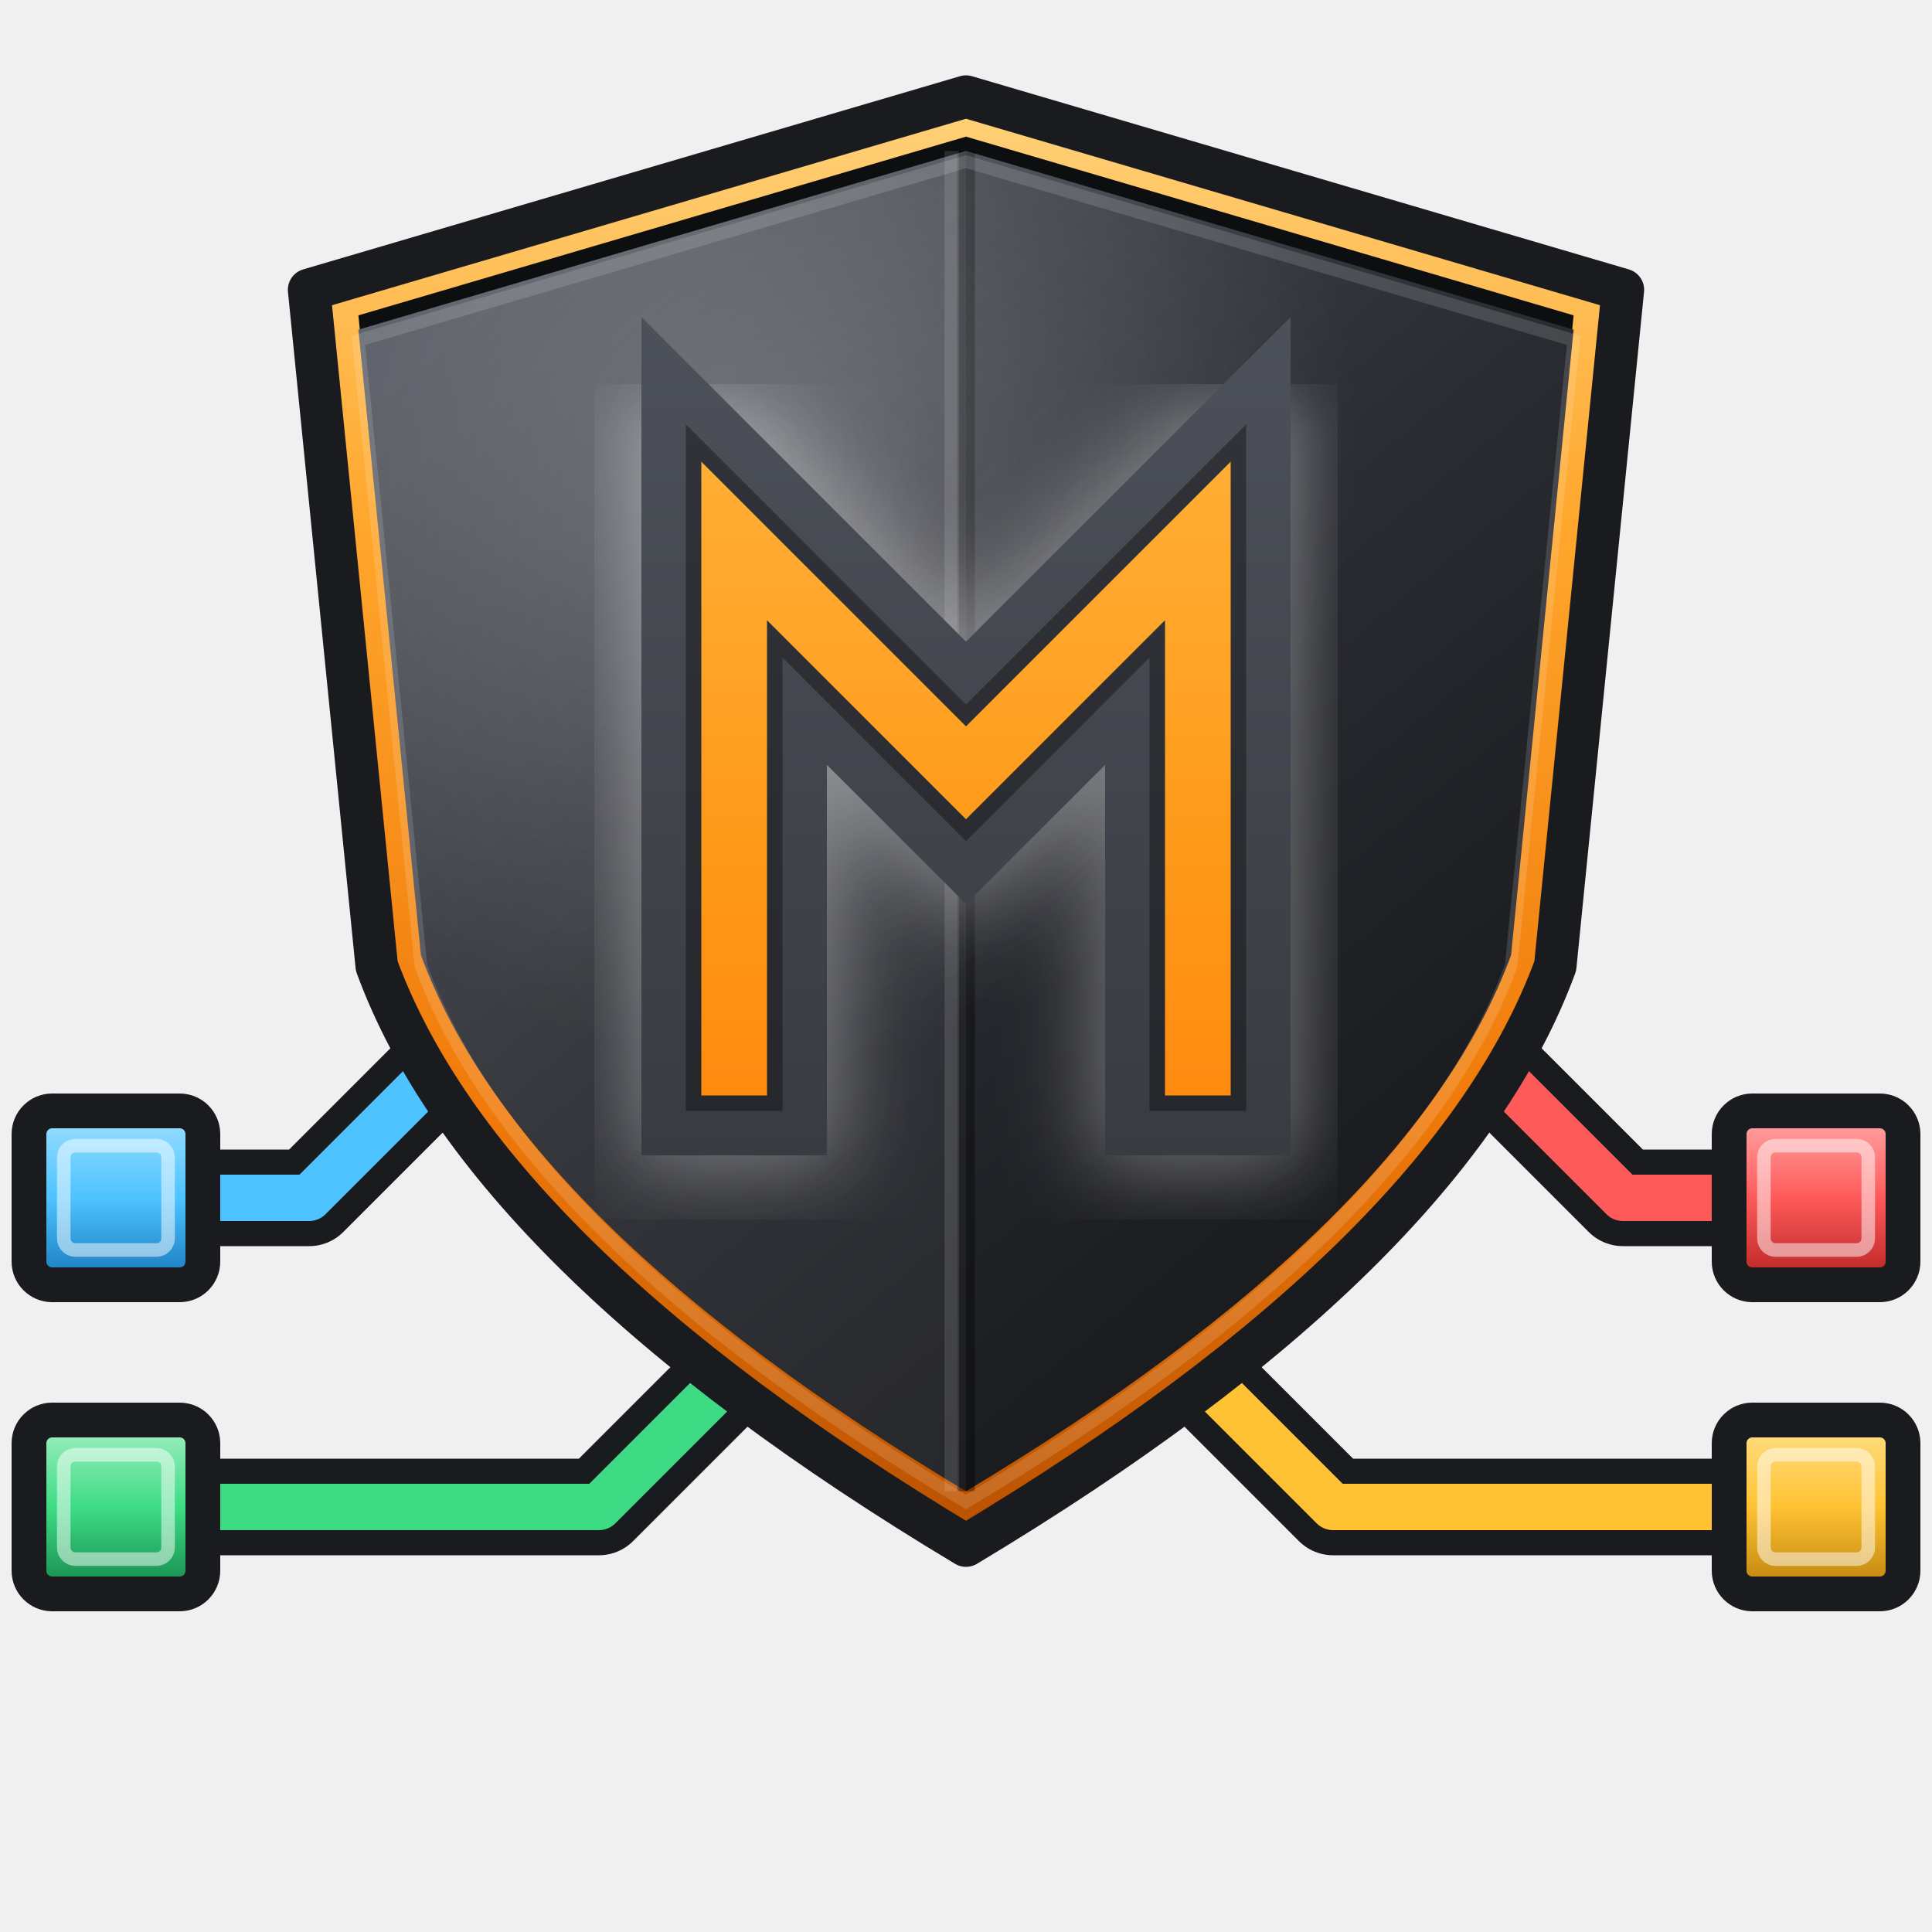
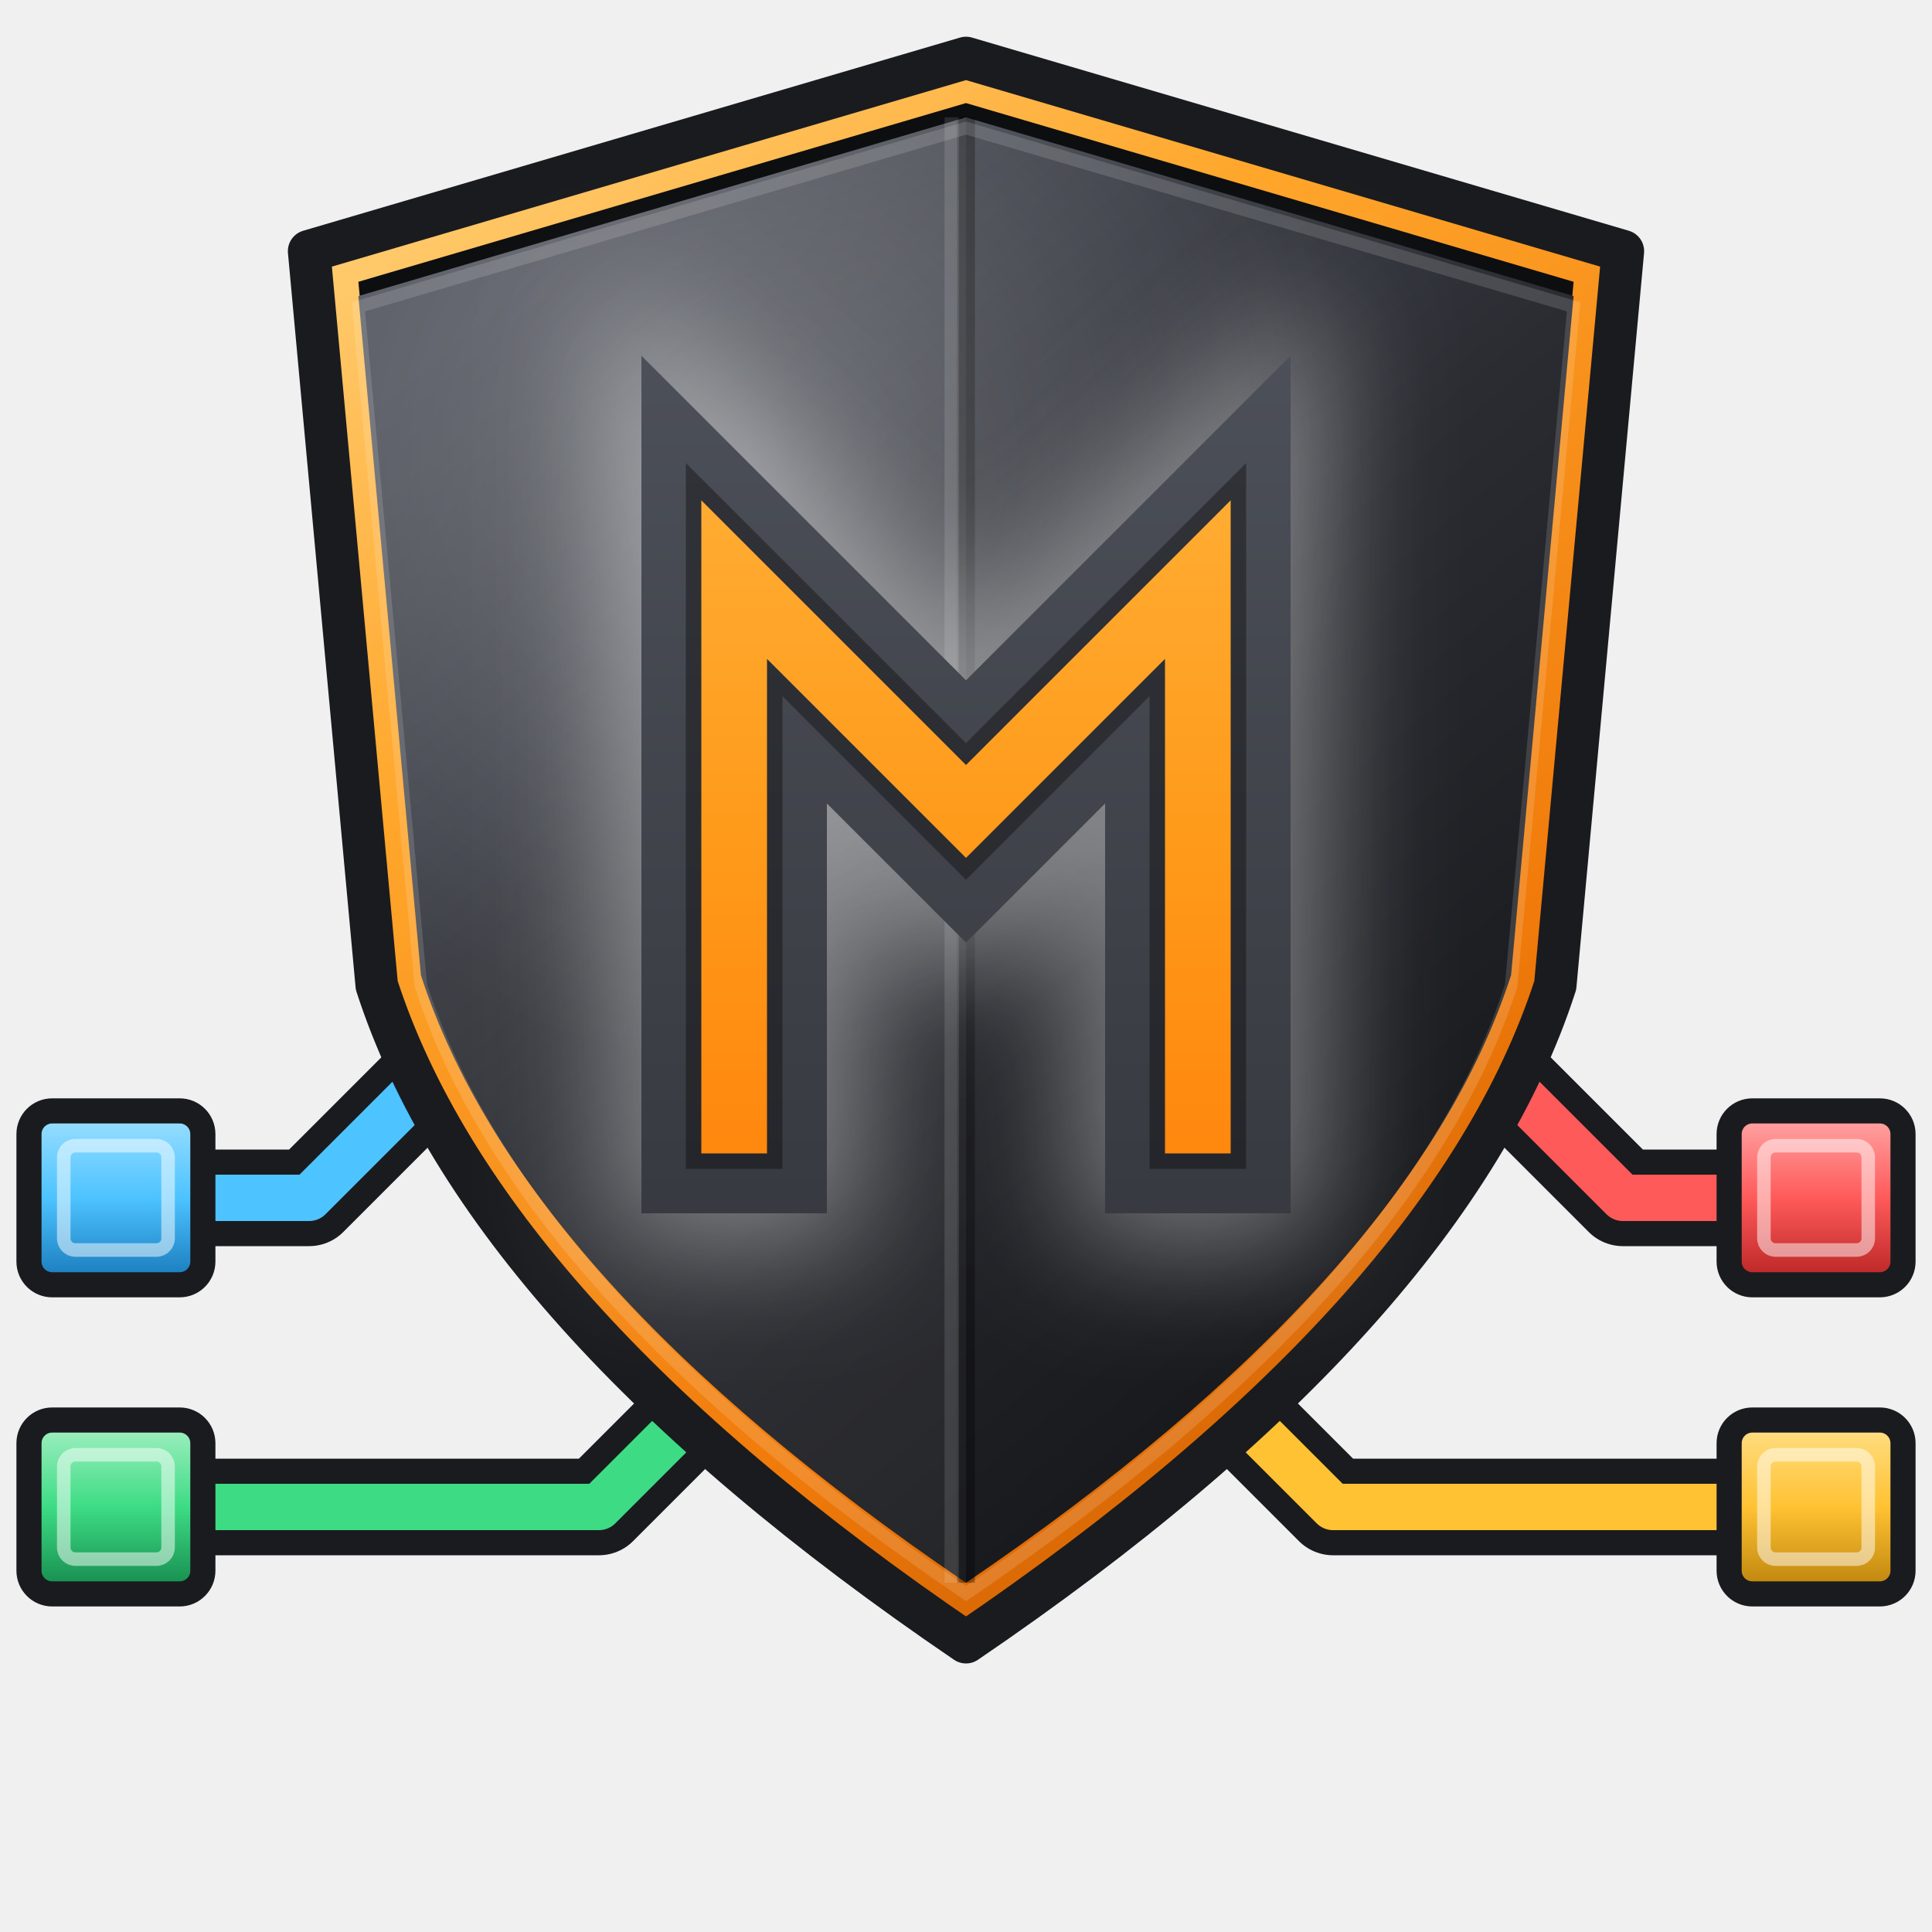
<svg xmlns="http://www.w3.org/2000/svg" viewBox="0 0 100 100" role="img" aria-label="MIRA">
  <defs>
-     <path id="schild" d="M50 5L84 15L80.5 50Q75 65 50 80Q25 65 19.5 50L16 15Z" />
+     <path id="schild" d="M50 3L84 13L80.5 51Q75 68 50 85Q25 68 19.5 51L16 13Z" />
    <path id="feld" d="M50 12.2L76.6 20.2L74 48.5Q69.5 60.5 50 72.6Q30.5 60.5 26 48.5L23.4 20.2Z" />
-     <linearGradient id="randmetall" x1="0" y1="5" x2="0" y2="80" gradientUnits="userSpaceOnUse">
+     <linearGradient id="randmetall" x1="20" y1="5" x2="80" y2="85" gradientUnits="userSpaceOnUse">
      <stop offset="0" stop-color="#ffd27a" />
      <stop offset=".3" stop-color="#ffa62b" />
      <stop offset=".7" stop-color="#f07a0a" />
      <stop offset="1" stop-color="#b85000" />
    </linearGradient>
    <linearGradient id="feldmetall" x1="25" y1="12" x2="75" y2="72" gradientUnits="userSpaceOnUse">
      <stop offset="0" stop-color="#4a4e57" />
      <stop offset=".5" stop-color="#2a2c32" />
      <stop offset="1" stop-color="#16171a" />
    </linearGradient>
    <radialGradient id="licht" cx="38" cy="22" r="34" gradientUnits="userSpaceOnUse">
      <stop offset="0" stop-color="#fff" stop-opacity=".22" />
      <stop offset="1" stop-color="#fff" stop-opacity="0" />
    </radialGradient>
    <linearGradient id="links" x1="0" y1="6" x2="0" y2="78" gradientUnits="userSpaceOnUse">
      <stop offset="0" stop-color="#4a4e57" />
      <stop offset=".6" stop-color="#2e3036" />
      <stop offset="1" stop-color="#1f2125" />
    </linearGradient>
    <linearGradient id="rechts" x1="0" y1="6" x2="0" y2="78" gradientUnits="userSpaceOnUse">
      <stop offset="0" stop-color="#33363d" />
      <stop offset=".6" stop-color="#202226" />
      <stop offset="1" stop-color="#141518" />
    </linearGradient>
    <linearGradient id="orange" x1="0" y1="6" x2="0" y2="80" gradientUnits="userSpaceOnUse">
      <stop offset="0" stop-color="#ffc04d" />
      <stop offset=".5" stop-color="#ff9a1a" />
      <stop offset="1" stop-color="#ff7000" />
    </linearGradient>
    <linearGradient id="glanz" x1="0" y1="6" x2="0" y2="50" gradientUnits="userSpaceOnUse">
      <stop offset="0" stop-color="#fff" stop-opacity=".22" />
      <stop offset="1" stop-color="#fff" stop-opacity="0" />
    </linearGradient>
    <linearGradient id="anthrazit" x1="0" y1="0" x2="0" y2="100" gradientUnits="userSpaceOnUse">
      <stop offset="0" stop-color="#555962" />
      <stop offset="1" stop-color="#25272c" />
    </linearGradient>
    <path id="lMail" d="M10.5 62H16L27 51" />
    <path id="lIdent" d="M10.5 78H31L42 67" />
    <path id="lRout" d="M89.5 78H69L58 67" />
    <path id="lAcc" d="M89.5 62H84L73 51" />
    <g id="bahnen">
      <use href="#lMail" />
      <use href="#lIdent" />
      <use href="#lRout" />
      <use href="#lAcc" />
    </g>
    <linearGradient id="pMail" x1="0" y1="0" x2="0" y2="1">
      <stop offset="0" stop-color="#9fe0ff" />
      <stop offset=".5" stop-color="#4dc3ff" />
      <stop offset="1" stop-color="#1676b8" />
    </linearGradient>
    <linearGradient id="pIdent" x1="0" y1="0" x2="0" y2="1">
      <stop offset="0" stop-color="#a8f0c5" />
      <stop offset=".5" stop-color="#3ddc84" />
      <stop offset="1" stop-color="#14864a" />
    </linearGradient>
    <linearGradient id="pRout" x1="0" y1="0" x2="0" y2="1">
      <stop offset="0" stop-color="#ffe08a" />
      <stop offset=".5" stop-color="#ffc233" />
      <stop offset="1" stop-color="#b9800a" />
    </linearGradient>
    <linearGradient id="pAcc" x1="0" y1="0" x2="0" y2="1">
      <stop offset="0" stop-color="#ffaaaa" />
      <stop offset=".5" stop-color="#ff5a5a" />
      <stop offset="1" stop-color="#b52222" />
    </linearGradient>
-     <path id="m" d="M38 55V28L50 40L62 28V55" fill="none" stroke-linecap="square" stroke-linejoin="miter" stroke-miterlimit="10" />
-     <filter id="mschein" x="-30%" y="-30%" width="160%" height="160%">
-       <feGaussianBlur stdDeviation="2.2" />
+     <path id="m" d="M38 58V30L50 42L62 30V58" fill="none" stroke-linecap="square" stroke-linejoin="miter" stroke-miterlimit="10" />
+     <filter id="mschein" filterUnits="userSpaceOnUse" x="0" y="0" width="100" height="100">
+       <feGaussianBlur stdDeviation="3.2" />
    </filter>
    <mask id="mkern" maskUnits="userSpaceOnUse" x="0" y="0" width="100" height="100">
      <use href="#m" stroke="#fff" stroke-width="3.4" />
    </mask>
  </defs>
  <g fill="none" stroke-linejoin="round" stroke-linecap="butt">
    <use href="#bahnen" stroke="#1a1b1f" stroke-width="5" />
    <use href="#lMail" stroke="#4dc3ff" stroke-width="2.4" />
    <use href="#lIdent" stroke="#3ddc84" stroke-width="2.4" />
    <use href="#lRout" stroke="#ffc233" stroke-width="2.4" />
    <use href="#lAcc" stroke="#ff5a5a" stroke-width="2.4" />
  </g>
  <use href="#schild" fill="url(#randmetall)" stroke="#1a1b1f" stroke-width="2.2" stroke-linejoin="round" />
-   <g transform="translate(50 42.5) scale(.925) translate(-50 -42.5)">
+   <g transform="translate(50 44) scale(.925) translate(-50 -44)">
    <use href="#schild" fill="#0d0e10" transform="translate(0 -.8)" />
    <use href="#schild" fill="url(#feldmetall)" />
-     <path d="M50 5V80" stroke="#000" stroke-opacity=".35" stroke-width="1" />
-     <path d="M50 5V80" stroke="#fff" stroke-opacity=".12" stroke-width=".8" transform="translate(-.8 0)" />
-     <path d="M50 5L16 15L19.5 50Q25 65 50 80Z" fill="#fff" fill-opacity=".05" />
+     <path d="M50 3V85" stroke="#000" stroke-opacity=".35" stroke-width="1" />
+     <path d="M50 3V85" stroke="#fff" stroke-opacity=".12" stroke-width=".8" transform="translate(-.8 0)" />
+     <path d="M50 3L16 13L19.5 51Q25 68 50 85Z" fill="#fff" fill-opacity=".05" />
    <use href="#schild" fill="url(#licht)" />
    <use href="#schild" fill="none" stroke="#fff" stroke-opacity=".14" stroke-width=".7" transform="translate(0 .6)" />
  </g>
-   <use href="#m" stroke="#fff" stroke-width="11" opacity=".35" filter="url(#mschein)" />
+   <use href="#m" stroke="#fff" stroke-width="13" opacity=".4" filter="url(#mschein)" />
  <use href="#m" stroke="url(#anthrazit)" stroke-width="9.6" />
  <use href="#m" stroke="#000" stroke-opacity=".35" stroke-width="5" />
  <g mask="url(#mkern)">
    <use href="#m" stroke="#b54a00" stroke-width="4.4" />
    <use href="#m" stroke="url(#orange)" stroke-width="4.4" transform="translate(0 .45)" />
  </g>
-   <g stroke="#1a1b1f" stroke-width="1.8">
+   <g stroke="#1a1b1f" stroke-width="1.3">
    <rect x="1.5" y="57.5" width="9" height="9" rx="1.2" fill="url(#pMail)" />
    <rect x="1.5" y="73.5" width="9" height="9" rx="1.2" fill="url(#pIdent)" />
    <rect x="89.5" y="73.5" width="9" height="9" rx="1.2" fill="url(#pRout)" />
    <rect x="89.5" y="57.5" width="9" height="9" rx="1.2" fill="url(#pAcc)" />
  </g>
  <g fill="none" stroke="#fff" stroke-opacity=".5" stroke-width=".7">
    <rect x="3.3" y="59.3" width="5.4" height="5.4" rx=".6" />
    <rect x="3.3" y="75.3" width="5.4" height="5.4" rx=".6" />
    <rect x="91.3" y="75.3" width="5.4" height="5.4" rx=".6" />
    <rect x="91.3" y="59.3" width="5.4" height="5.4" rx=".6" />
  </g>
</svg>
